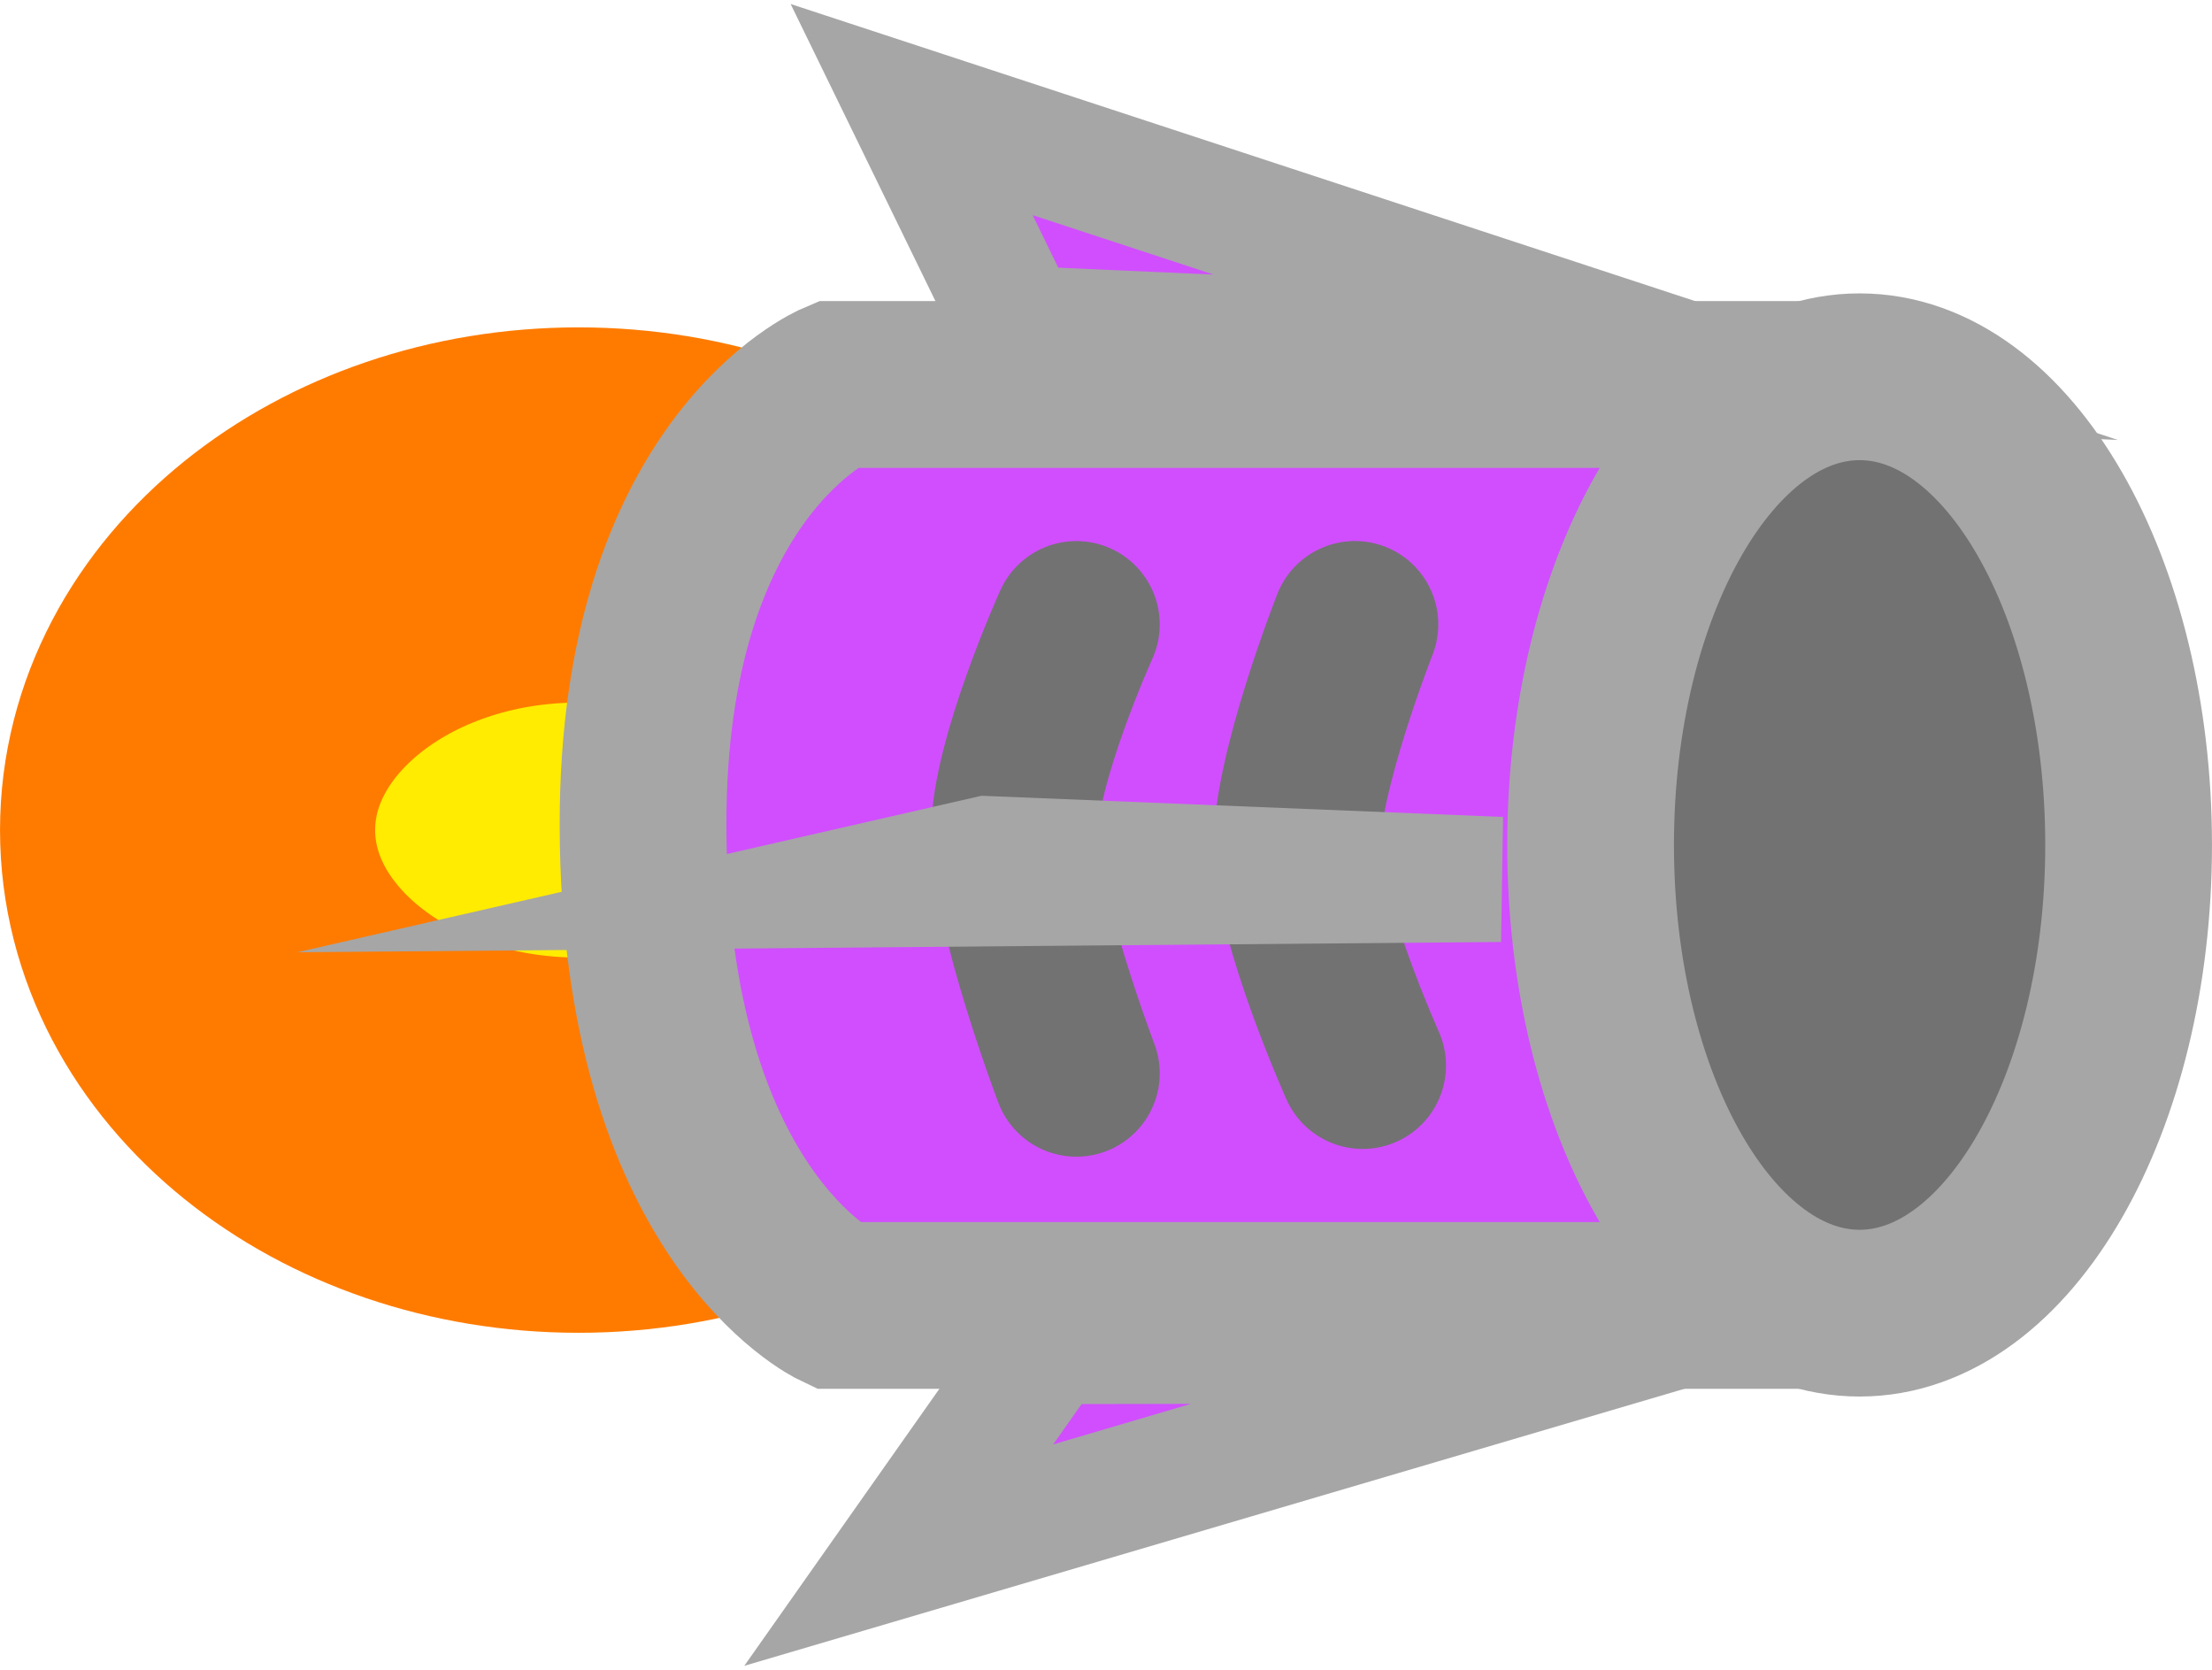
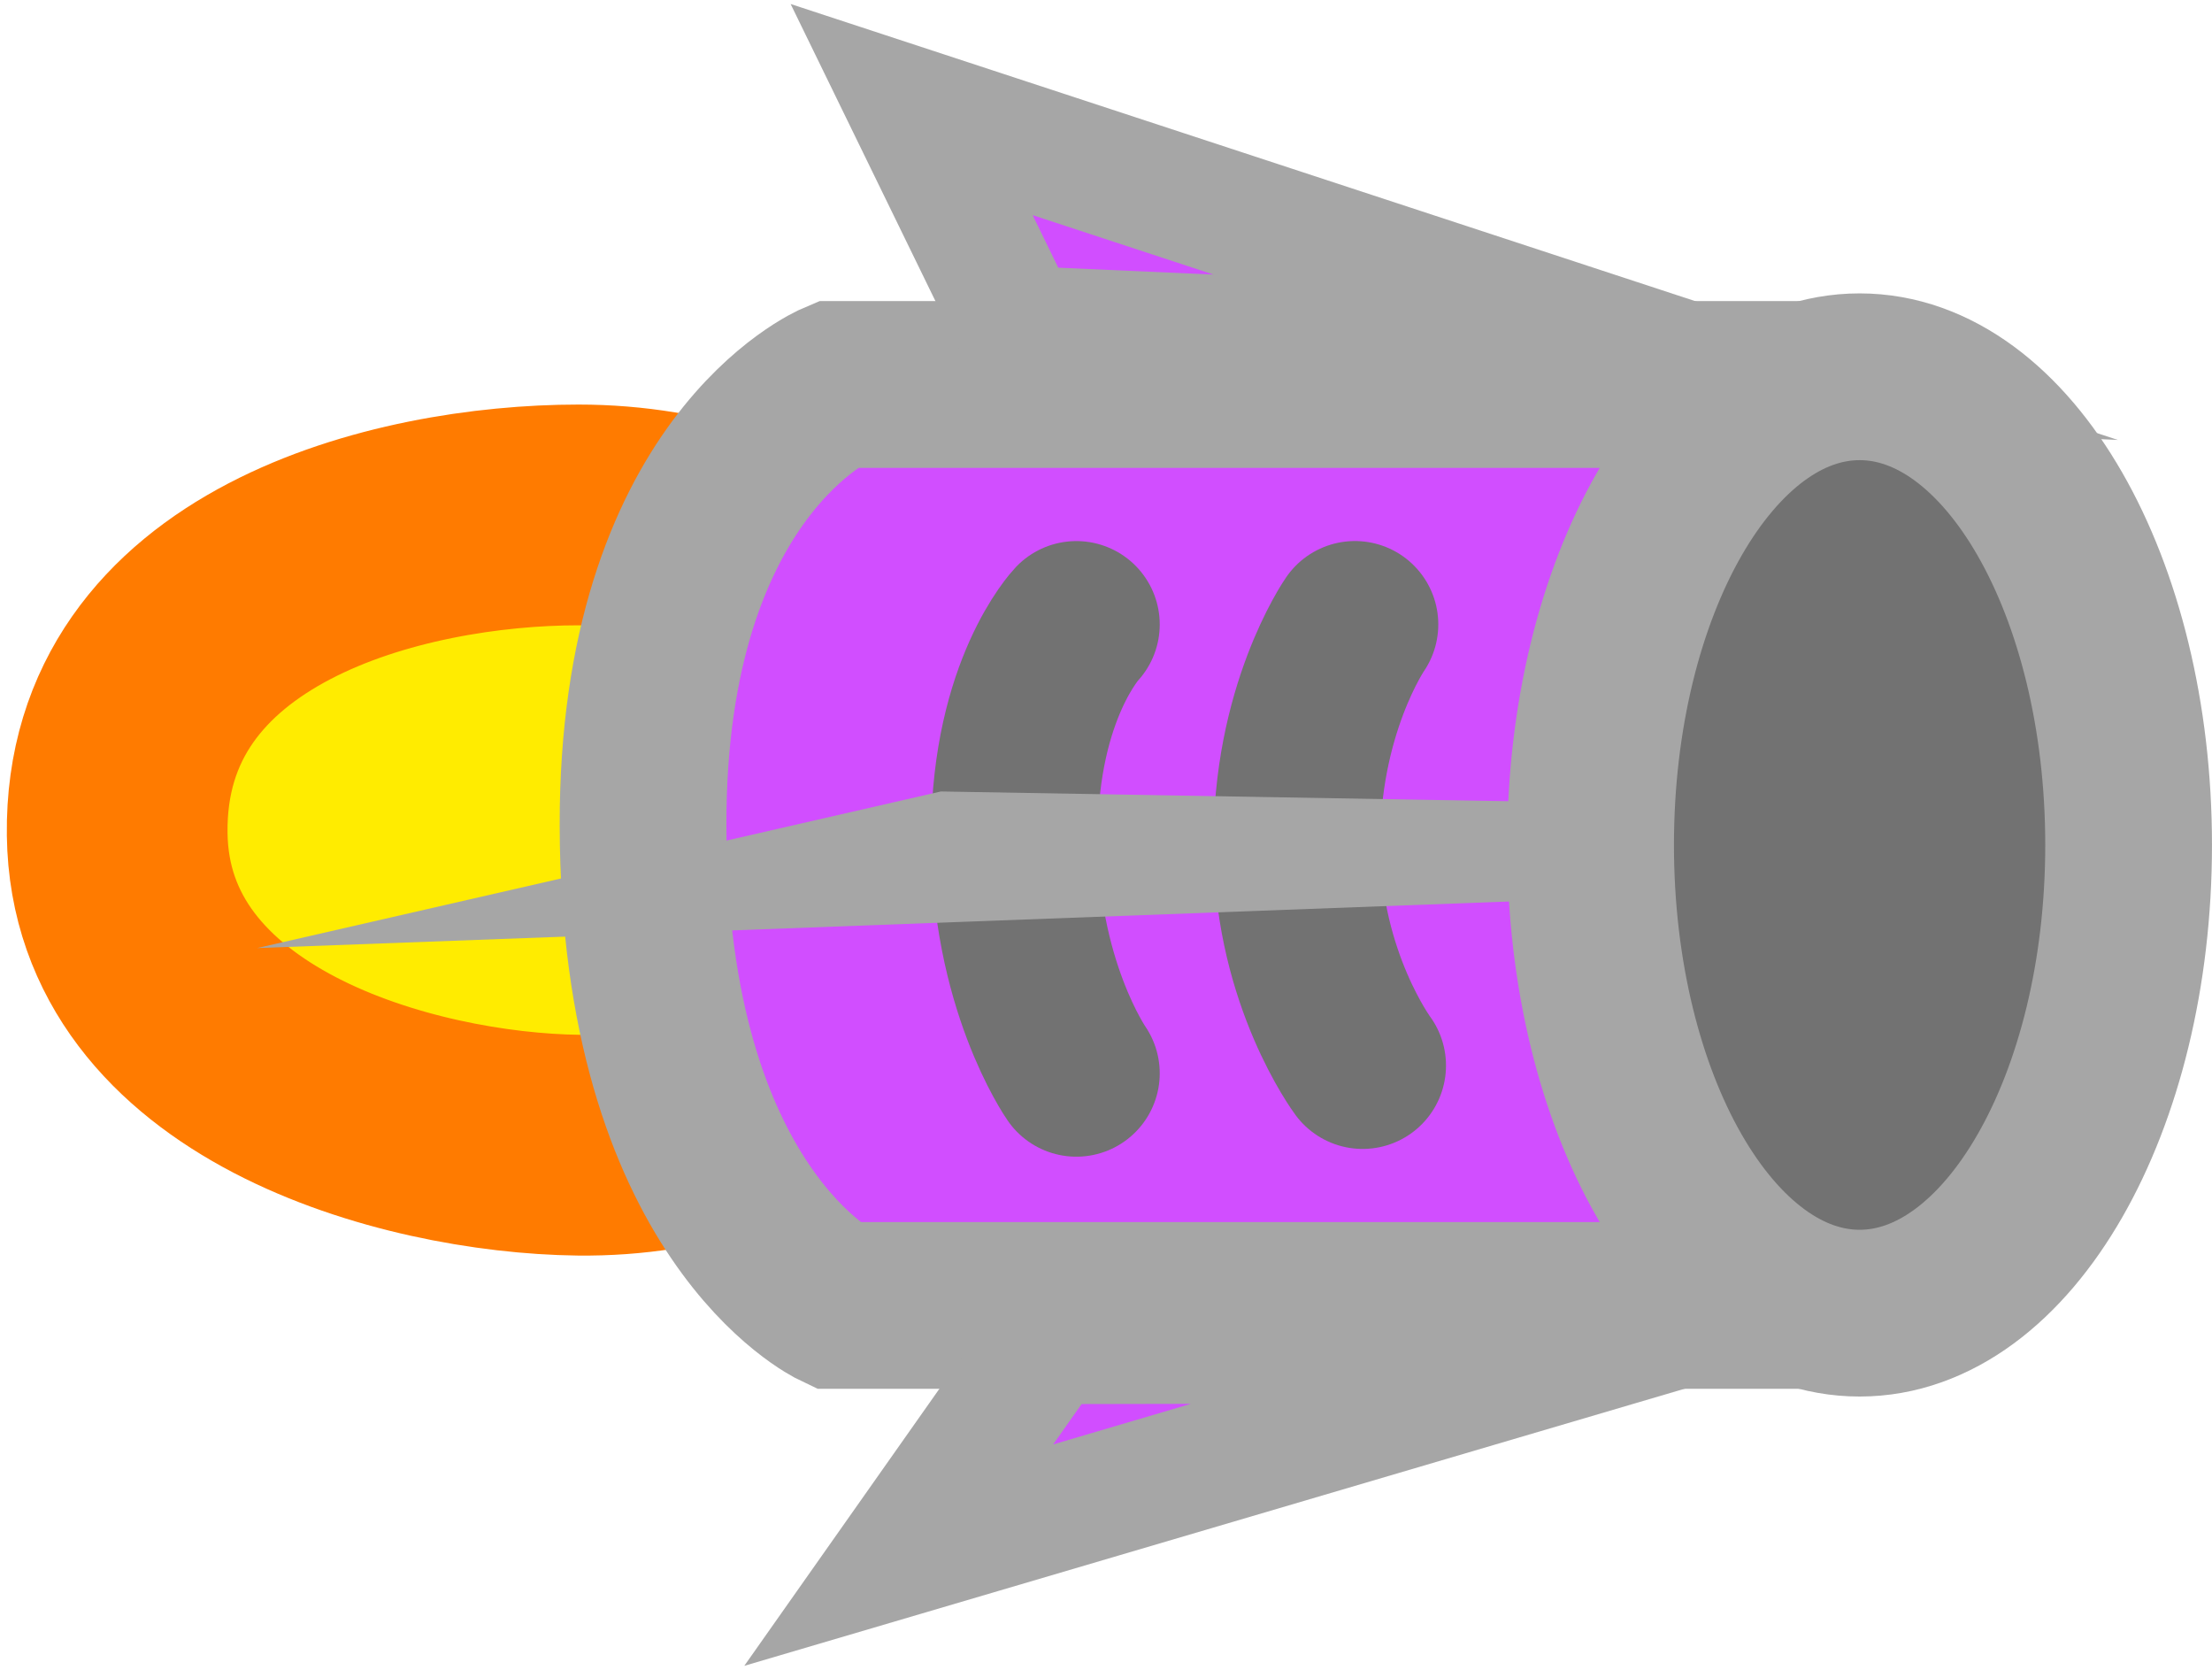
- <svg xmlns="http://www.w3.org/2000/svg" version="1.1" width="53" height="40" viewBox="0,0,53.069,39.86">
-   <g transform="translate(-222.8705,-159.8518)">
-     <g data-paper-data="{&quot;isPaintingLayer&quot;:true}" fill-rule="nonzero" stroke-linejoin="miter" stroke-miterlimit="10" stroke-dasharray="" stroke-dashoffset="0" style="mix-blend-mode: normal">
-       <path d="M246.127,179.666c0,4.174 -4.199,7.558 -9.378,7.558c-5.179,0 -9.378,-3.384 -9.378,-7.558c0,-4.174 4.199,-7.558 9.378,-7.558c5.179,0 9.378,3.384 9.378,7.558z" fill="#ffec00" stroke="#ff7b00" stroke-width="9" stroke-linecap="butt" />
-       <g>
-         <g data-paper-data="{&quot;index&quot;:null}" stroke-width="4">
-           <path d="M242.939,191.068c0,0 -4.621,-2.185 -4.641,-11.509c-0.018,-8.613 4.641,-10.581 4.641,-10.581h23.018v22.09z" fill="#d14eff" stroke="#a6a6a6" stroke-linecap="butt" />
-           <path d="M267.485,168.793c3.565,0 6.454,5.028 6.454,11.23c0,6.202 -2.89,11.23 -6.454,11.23c-3.565,0 -6.454,-5.028 -6.454,-11.23c0,-6.202 2.89,-11.23 6.454,-11.23z" fill="#727272" stroke="#a6a6a6" stroke-linecap="butt" />
-           <path d="M255.562,185.314c0,0 -1.546,-3.449 -1.576,-5.196c-0.031,-1.779 1.391,-5.385 1.391,-5.385" fill="none" stroke="#727272" stroke-linecap="round" />
-           <path d="M248.694,185.5c0,0 -1.485,-3.903 -1.485,-5.754c0,-1.728 1.485,-5.012 1.485,-5.012" fill="none" stroke="#727272" stroke-linecap="round" />
+ <svg xmlns="http://www.w3.org/2000/svg" version="1.1" width="53" height="40" viewBox="0,0,53.069,39.86" id="svg10">
+   <defs id="defs10" />
+   <g transform="translate(-222.8705,-159.8518)" id="g10">
+     <g data-paper-data="{&quot;isPaintingLayer&quot;:true}" fill-rule="nonzero" stroke-linejoin="miter" stroke-miterlimit="10" stroke-dasharray="" stroke-dashoffset="0" style="mix-blend-mode: normal" id="g9">
+       <path d="m 246.127,179.666 c 0,4.174 -4.199,7.623 -9.378,7.558 -4.105,-0.051 -10.995,-1.952 -11.067,-7.456 -0.078,-5.966 6.757,-7.661 11.067,-7.661 5.179,0 9.378,3.384 9.378,7.558 z" fill="#ffec00" stroke="#ff7b00" stroke-width="9" stroke-linecap="butt" id="path1" style="stroke-width:5.295;stroke-dasharray:none" />
+       <g id="g8">
+         <g data-paper-data="{&quot;index&quot;:null}" stroke-width="4" id="g5">
+           <path d="M242.939,191.068c0,0 -4.621,-2.185 -4.641,-11.509c-0.018,-8.613 4.641,-10.581 4.641,-10.581h23.018v22.09z" fill="#d14eff" stroke="#a6a6a6" stroke-linecap="butt" id="path2" />
+           <path d="M267.485,168.793c3.565,0 6.454,5.028 6.454,11.23c0,6.202 -2.89,11.23 -6.454,11.23c-3.565,0 -6.454,-5.028 -6.454,-11.23c0,-6.202 2.89,-11.23 6.454,-11.23z" fill="#727272" stroke="#a6a6a6" stroke-linecap="butt" id="path3" />
+           <path d="m 255.562,185.314 c 0,0 -1.536,-2.067 -1.576,-5.196 -0.043,-3.314 1.391,-5.385 1.391,-5.385" fill="none" stroke="#727272" stroke-linecap="round" id="path4" />
+           <path d="m 248.694,185.5 c 0,0 -1.51,-2.162 -1.485,-5.754 0.024,-3.468 1.485,-5.012 1.485,-5.012" fill="none" stroke="#727272" stroke-linecap="round" id="path5" />
        </g>
-         <path d="M258.87,180.85l-15.064,0.129l2.75,-0.629z" data-paper-data="{&quot;index&quot;:null}" fill="#4a5366" stroke="#a6a6a6" stroke-width="3" stroke-linecap="butt" />
-         <path d="M247.302,167.635l-2.56,-5.251l18.091,5.941z" fill="#d14eff" stroke="#a6a6a6" stroke-width="3" stroke-linecap="butt" />
-         <path d="M261.909,191.908l-17.477,5.149l3.608,-5.122z" data-paper-data="{&quot;index&quot;:null}" fill="#d14eff" stroke="#a6a6a6" stroke-width="3" stroke-linecap="butt" />
+         <g id="path6" style="opacity:1">
+           <path style="baseline-shift:baseline;display:inline;overflow:visible;vector-effect:none;fill:#4a5366;enable-background:accumulate;stop-color:#000000;stop-opacity:1" d="m 257.898,180.747 -15.064,0.129 2.75,-0.629 z" id="path11" />
+           <path style="baseline-shift:baseline;display:inline;overflow:visible;vector-effect:none;fill:#a6a6a6;enable-background:accumulate;stop-color:#000000;stop-opacity:1" d="m 245.443,178.74 -16.404,3.756 31.429,-1.169 1.048,1.199 -1.46,-3.534 z" id="path12" />
+         </g>
+         <path d="M247.302,167.635l-2.56,-5.251l18.091,5.941z" fill="#d14eff" stroke="#a6a6a6" stroke-width="3" stroke-linecap="butt" id="path7" />
+         <path d="M261.909,191.908l-17.477,5.149l3.608,-5.122z" data-paper-data="{&quot;index&quot;:null}" fill="#d14eff" stroke="#a6a6a6" stroke-width="3" stroke-linecap="butt" id="path8" />
      </g>
    </g>
  </g>
</svg>
